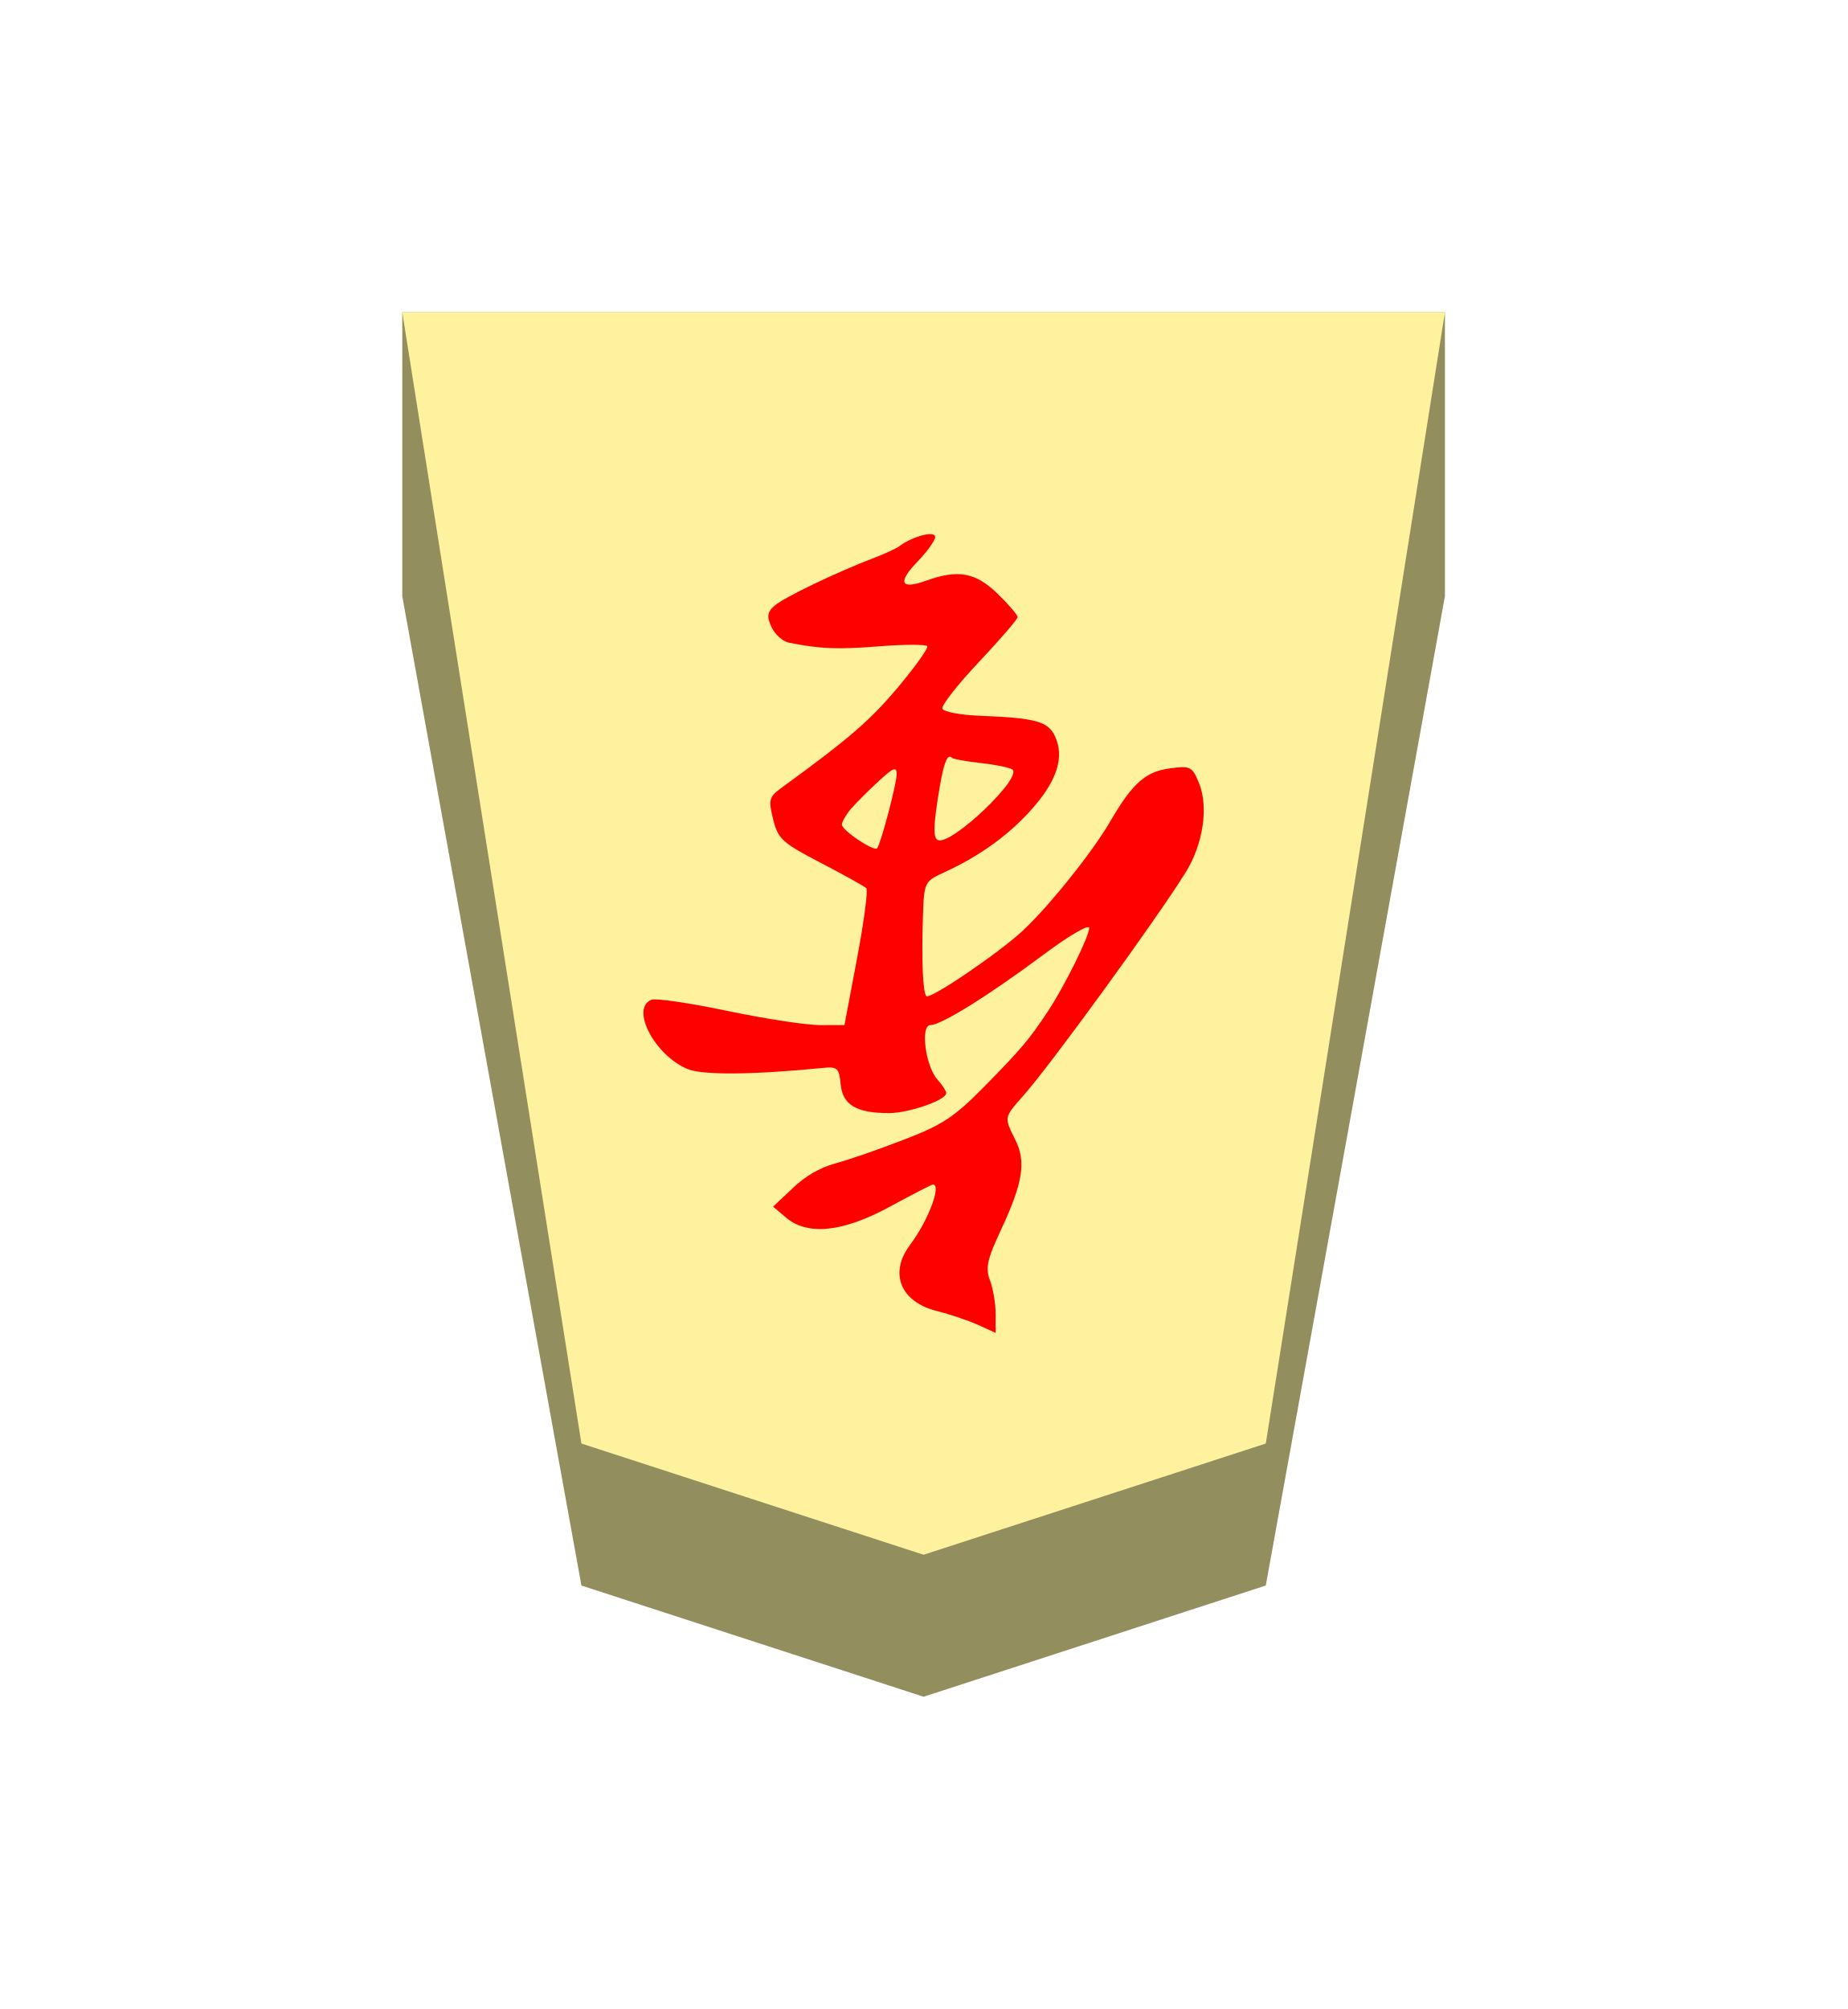
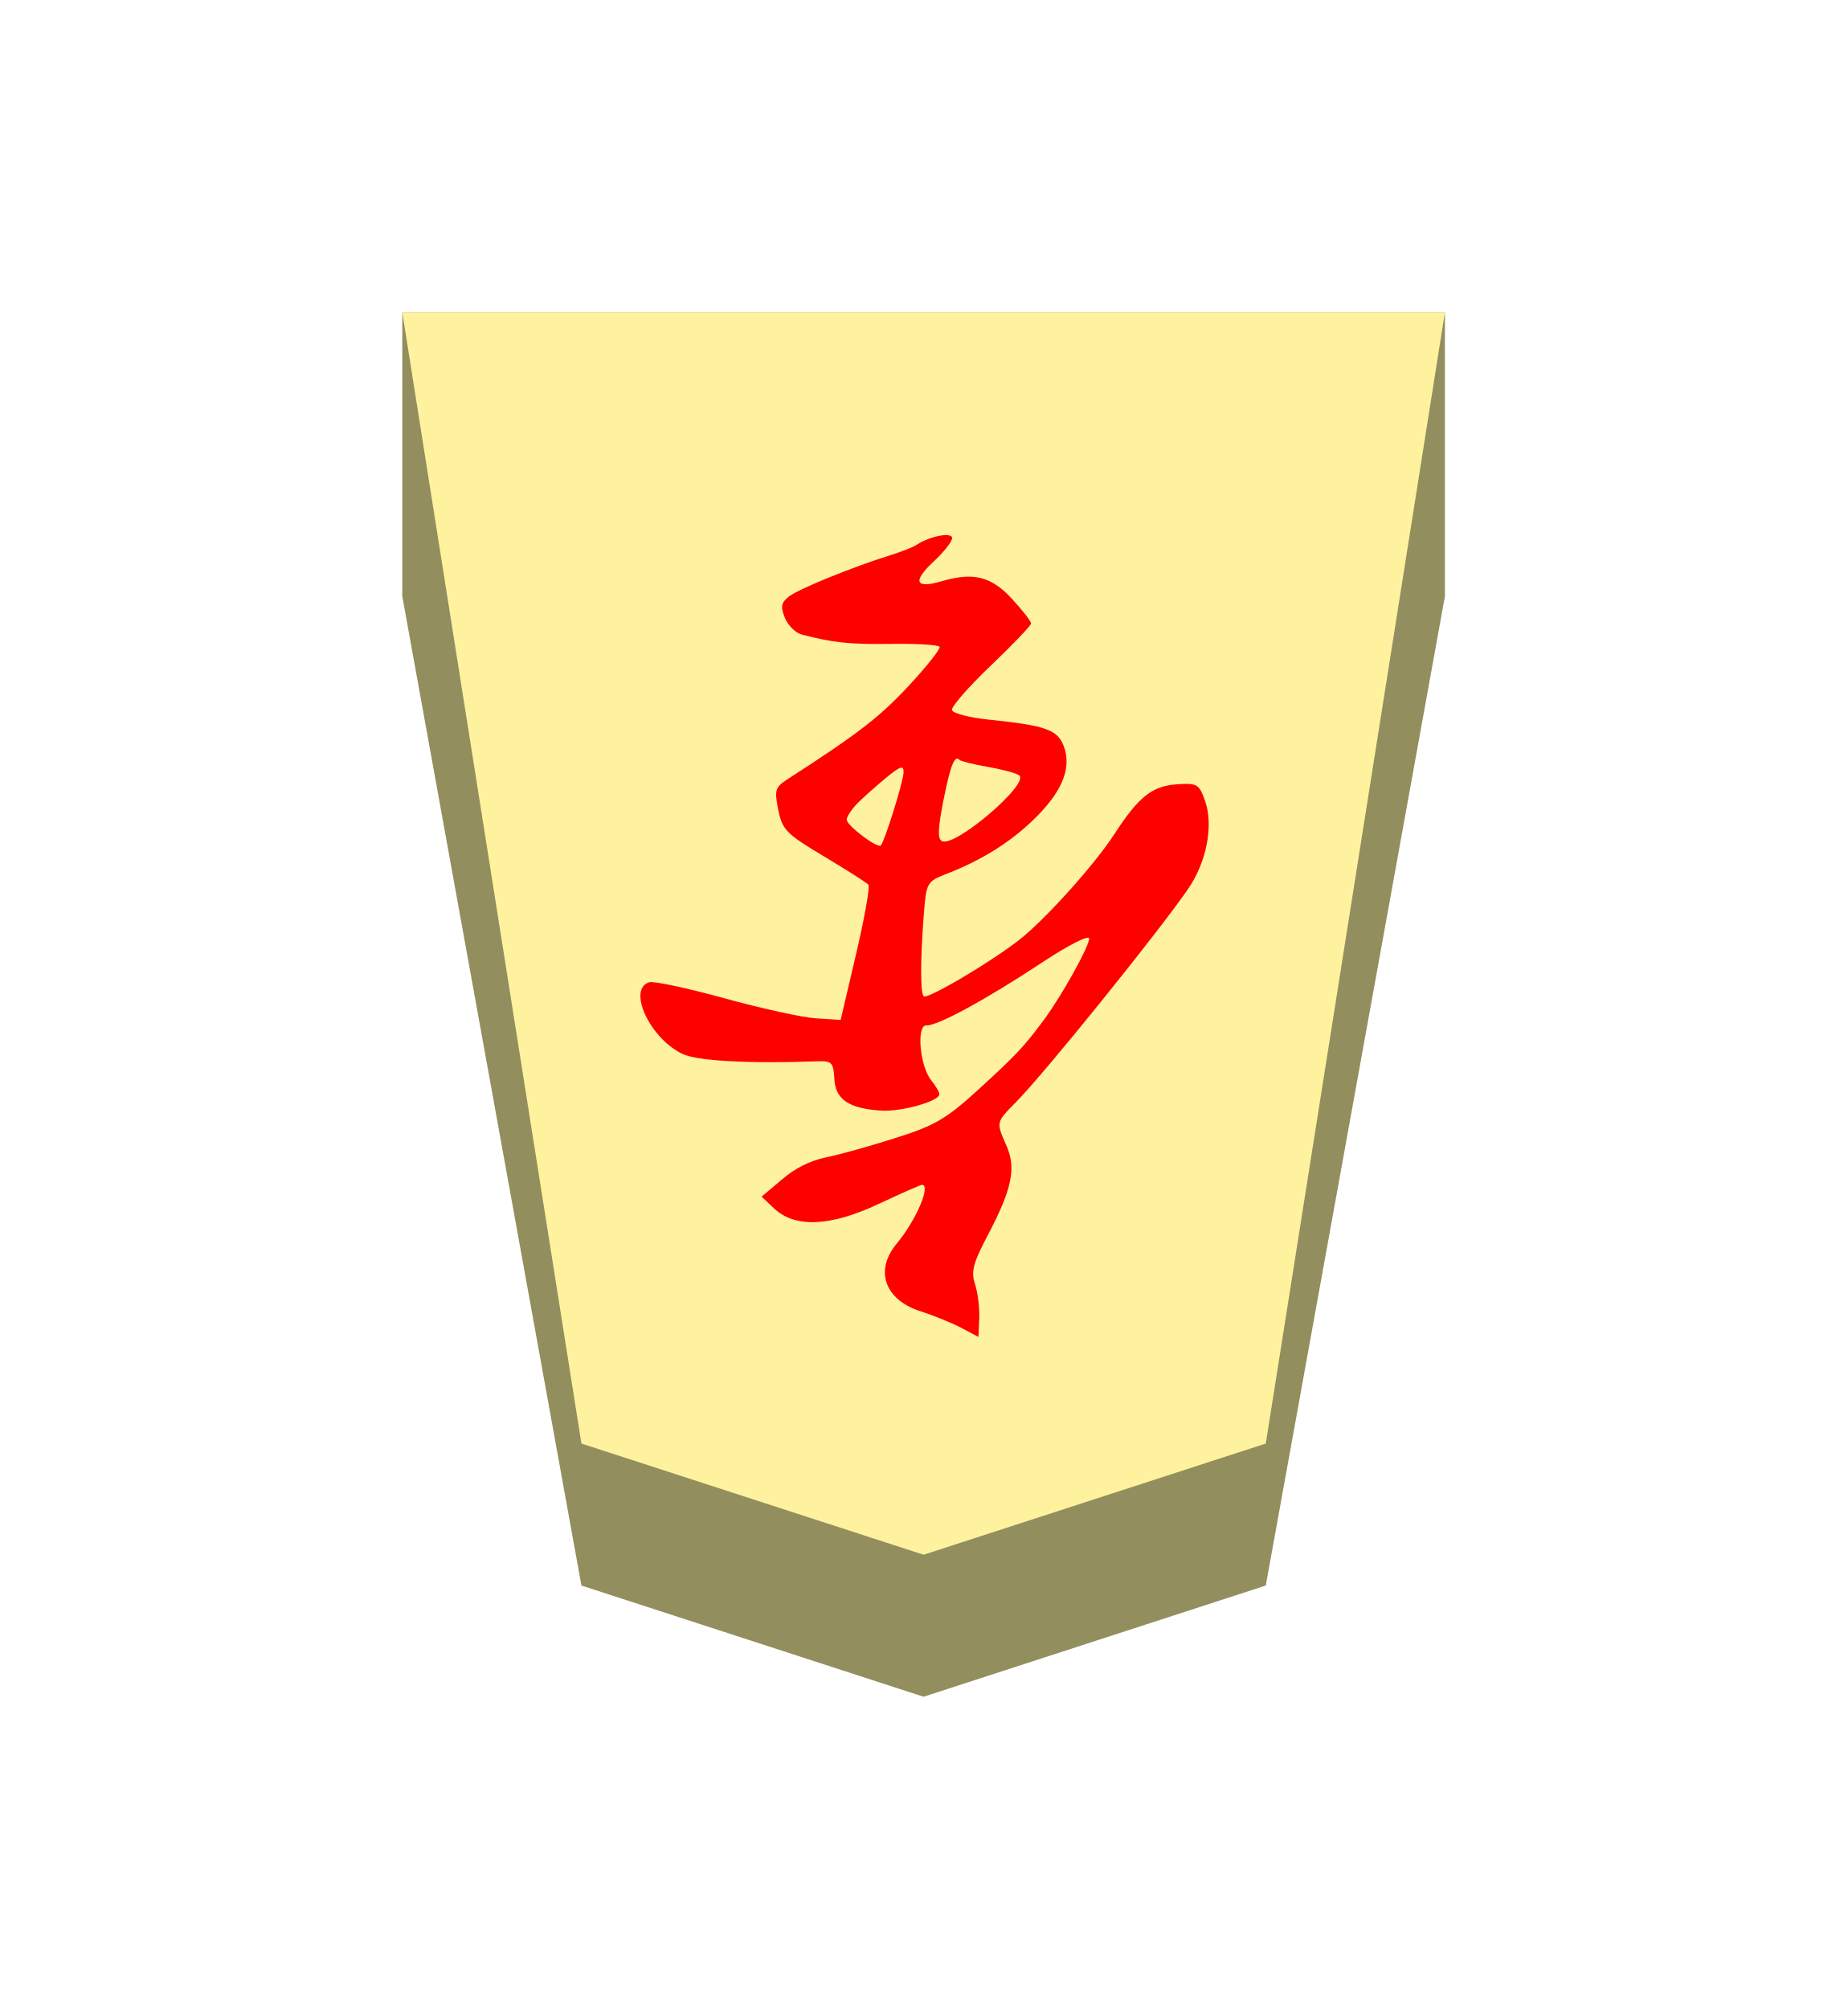
<svg xmlns="http://www.w3.org/2000/svg" viewBox="-1.542 -1.677 41.634 45.274" version="1.1" id="svg1" xml:space="preserve">
  <defs id="defs1" />
  <g id="layer1" transform="matrix(-0.8188152,0,0,-1,105.2506,205.36)">
    <path style="fill:#938e5e;fill-opacity:1;fill-rule:evenodd;stroke:none;stroke-width:1;stroke-linecap:round;stroke-linejoin:round;stroke-dasharray:none;stroke-opacity:1;paint-order:stroke fill markers" d="m 119.35,200 v -6.4 l -4.931,-22.294 -9.419,-2.506 -9.419,2.506 -4.931,22.294 2e-6,6.4 z" id="path12" />
    <path style="display:inline;fill:#fff29e;fill-opacity:1;fill-rule:evenodd;stroke:none;stroke-width:0.361;stroke-linecap:round;stroke-linejoin:round;paint-order:stroke fill markers" d="m 105,172 9.419,2.506 L 119.35,200 h -28.7 l 4.931,-25.494 z" id="path13" />
-     <path id="path6" style="fill:#ff0000;stroke-width:0.518;fill-opacity:1" d="m 103.017,177 v 0.424 c 0,0.233 0.07,0.575 0.156,0.759 0.129,0.278 0.079,0.469 -0.296,1.126 -0.61,1.067 -0.704,1.544 -0.404,2.037 0.315,0.517 0.318,0.504 -0.212,0.993 -0.757,0.698 -3.689,4.001 -4.478,5.043 -0.482,0.637 -0.632,1.479 -0.359,2.018 0.183,0.362 0.236,0.383 0.799,0.321 0.669,-0.073 1.031,-0.338 1.646,-1.204 0.483,-0.68 1.669,-1.893 2.392,-2.447 0.663,-0.507 2.564,-1.565 2.664,-1.482 0.096,0.079 0.134,0.811 0.093,1.801 -0.032,0.772 -0.039,0.783 -0.6,0.995 -0.979,0.369 -1.782,0.846 -2.415,1.435 -0.679,0.631 -0.881,1.158 -0.623,1.621 0.19,0.341 0.534,0.418 2.08,0.467 0.534,0.017 0.995,0.089 1.024,0.161 0.029,0.072 -0.426,0.546 -1.01,1.053 -0.584,0.508 -1.062,0.962 -1.062,1.01 0,0.048 0.249,0.285 0.553,0.527 0.603,0.48 1.09,0.552 1.968,0.292 0.704,-0.208 0.793,-0.041 0.231,0.434 -0.265,0.224 -0.482,0.473 -0.482,0.553 0,0.147 0.615,0.018 0.979,-0.206 0.086,-0.053 0.394,-0.17 0.686,-0.261 1.025,-0.319 2.5,-0.898 2.752,-1.08 0.207,-0.149 0.223,-0.241 0.087,-0.485 -0.092,-0.165 -0.309,-0.324 -0.482,-0.352 -0.869,-0.14 -1.326,-0.155 -2.484,-0.081 -0.694,0.045 -1.288,0.045 -1.321,0.002 -0.033,-0.044 0.333,-0.463 0.813,-0.932 0.758,-0.739 1.327,-1.142 3.202,-2.261 0.34,-0.203 0.36,-0.266 0.227,-0.708 -0.134,-0.443 -0.248,-0.529 -1.311,-0.981 -0.641,-0.273 -1.205,-0.53 -1.255,-0.573 -0.049,-0.043 0.066,-0.753 0.257,-1.58 l 0.346,-1.503 0.68,-2.5e-4 c 0.374,-1.3e-4 1.519,0.144 2.545,0.32 1.026,0.176 1.963,0.289 2.083,0.252 0.597,-0.187 -0.078,-1.253 -0.99,-1.562 -0.413,-0.14 -1.801,-0.131 -3.712,0.024 -0.414,0.034 -0.458,7.5e-4 -0.502,-0.372 -0.054,-0.46 -0.434,-0.645 -1.329,-0.645 -0.546,0 -1.575,0.293 -1.575,0.449 0,0.049 0.108,0.187 0.24,0.306 0.331,0.299 0.478,1.228 0.195,1.228 -0.296,0 -1.613,0.671 -3.102,1.581 -0.711,0.435 -1.269,0.701 -1.269,0.606 0,-0.19 0.679,-1.31 1.137,-1.877 0.518,-0.64 0.727,-0.843 1.738,-1.685 0.848,-0.706 1.162,-0.875 2.27,-1.221 0.708,-0.221 1.37,-0.413 1.835,-0.519 0.465,-0.106 0.846,-0.302 1.156,-0.541 l 0.565,-0.435 -0.357,-0.247 c -0.6,-0.414 -1.568,-0.329 -2.869,0.251 -0.609,0.272 -1.137,0.494 -1.173,0.494 -0.248,0 0.13,-0.817 0.631,-1.363 0.583,-0.635 0.261,-1.282 -0.74,-1.487 -0.351,-0.072 -0.859,-0.212 -1.13,-0.311 z m 3.262,10.921 c 0.089,-0.082 0.976,0.407 0.97,0.534 -0.004,0.07 -0.126,0.24 -0.273,0.376 -0.148,0.136 -0.486,0.412 -0.752,0.612 -0.398,0.3 -0.483,0.325 -0.483,0.143 0,-0.211 0.441,-1.576 0.538,-1.665 z m -1.678,0.183 c 0.128,0.04 0.131,0.277 0.013,0.908 -0.151,0.81 -0.257,1.061 -0.399,0.946 -0.035,-0.028 -0.385,-0.08 -0.779,-0.115 -0.393,-0.035 -0.787,-0.1 -0.874,-0.144 -0.32,-0.162 1.663,-1.713 2.039,-1.595 z" transform="translate(-5.3894585e-6)" />
+     <g transform="rotate(3 105.000 186.000)">
+       <path id="path6" style="fill:#ff0000;stroke-width:0.518;fill-opacity:1" d="m 103.017,177 v 0.424 c 0,0.233 0.07,0.575 0.156,0.759 0.129,0.278 0.079,0.469 -0.296,1.126 -0.61,1.067 -0.704,1.544 -0.404,2.037 0.315,0.517 0.318,0.504 -0.212,0.993 -0.757,0.698 -3.689,4.001 -4.478,5.043 -0.482,0.637 -0.632,1.479 -0.359,2.018 0.183,0.362 0.236,0.383 0.799,0.321 0.669,-0.073 1.031,-0.338 1.646,-1.204 0.483,-0.68 1.669,-1.893 2.392,-2.447 0.663,-0.507 2.564,-1.565 2.664,-1.482 0.096,0.079 0.134,0.811 0.093,1.801 -0.032,0.772 -0.039,0.783 -0.6,0.995 -0.979,0.369 -1.782,0.846 -2.415,1.435 -0.679,0.631 -0.881,1.158 -0.623,1.621 0.19,0.341 0.534,0.418 2.08,0.467 0.534,0.017 0.995,0.089 1.024,0.161 0.029,0.072 -0.426,0.546 -1.01,1.053 -0.584,0.508 -1.062,0.962 -1.062,1.01 0,0.048 0.249,0.285 0.553,0.527 0.603,0.48 1.09,0.552 1.968,0.292 0.704,-0.208 0.793,-0.041 0.231,0.434 -0.265,0.224 -0.482,0.473 -0.482,0.553 0,0.147 0.615,0.018 0.979,-0.206 0.086,-0.053 0.394,-0.17 0.686,-0.261 1.025,-0.319 2.5,-0.898 2.752,-1.08 0.207,-0.149 0.223,-0.241 0.087,-0.485 -0.092,-0.165 -0.309,-0.324 -0.482,-0.352 -0.869,-0.14 -1.326,-0.155 -2.484,-0.081 -0.694,0.045 -1.288,0.045 -1.321,0.002 -0.033,-0.044 0.333,-0.463 0.813,-0.932 0.758,-0.739 1.327,-1.142 3.202,-2.261 0.34,-0.203 0.36,-0.266 0.227,-0.708 -0.134,-0.443 -0.248,-0.529 -1.311,-0.981 -0.641,-0.273 -1.205,-0.53 -1.255,-0.573 -0.049,-0.043 0.066,-0.753 0.257,-1.58 l 0.346,-1.503 0.68,-2.5e-4 c 0.374,-1.3e-4 1.519,0.144 2.545,0.32 1.026,0.176 1.963,0.289 2.083,0.252 0.597,-0.187 -0.078,-1.253 -0.99,-1.562 -0.413,-0.14 -1.801,-0.131 -3.712,0.024 -0.414,0.034 -0.458,7.5e-4 -0.502,-0.372 -0.054,-0.46 -0.434,-0.645 -1.329,-0.645 -0.546,0 -1.575,0.293 -1.575,0.449 0,0.049 0.108,0.187 0.24,0.306 0.331,0.299 0.478,1.228 0.195,1.228 -0.296,0 -1.613,0.671 -3.102,1.581 -0.711,0.435 -1.269,0.701 -1.269,0.606 0,-0.19 0.679,-1.31 1.137,-1.877 0.518,-0.64 0.727,-0.843 1.738,-1.685 0.848,-0.706 1.162,-0.875 2.27,-1.221 0.708,-0.221 1.37,-0.413 1.835,-0.519 0.465,-0.106 0.846,-0.302 1.156,-0.541 l 0.565,-0.435 -0.357,-0.247 c -0.6,-0.414 -1.568,-0.329 -2.869,0.251 -0.609,0.272 -1.137,0.494 -1.173,0.494 -0.248,0 0.13,-0.817 0.631,-1.363 0.583,-0.635 0.261,-1.282 -0.74,-1.487 -0.351,-0.072 -0.859,-0.212 -1.13,-0.311 z m 3.262,10.921 c 0.089,-0.082 0.976,0.407 0.97,0.534 -0.004,0.07 -0.126,0.24 -0.273,0.376 -0.148,0.136 -0.486,0.412 -0.752,0.612 -0.398,0.3 -0.483,0.325 -0.483,0.143 0,-0.211 0.441,-1.576 0.538,-1.665 z m -1.678,0.183 c 0.128,0.04 0.131,0.277 0.013,0.908 -0.151,0.81 -0.257,1.061 -0.399,0.946 -0.035,-0.028 -0.385,-0.08 -0.779,-0.115 -0.393,-0.035 -0.787,-0.1 -0.874,-0.144 -0.32,-0.162 1.663,-1.713 2.039,-1.595 z" transform="translate(-5.3894585e-6)" />
+     </g>
  </g>
</svg>
